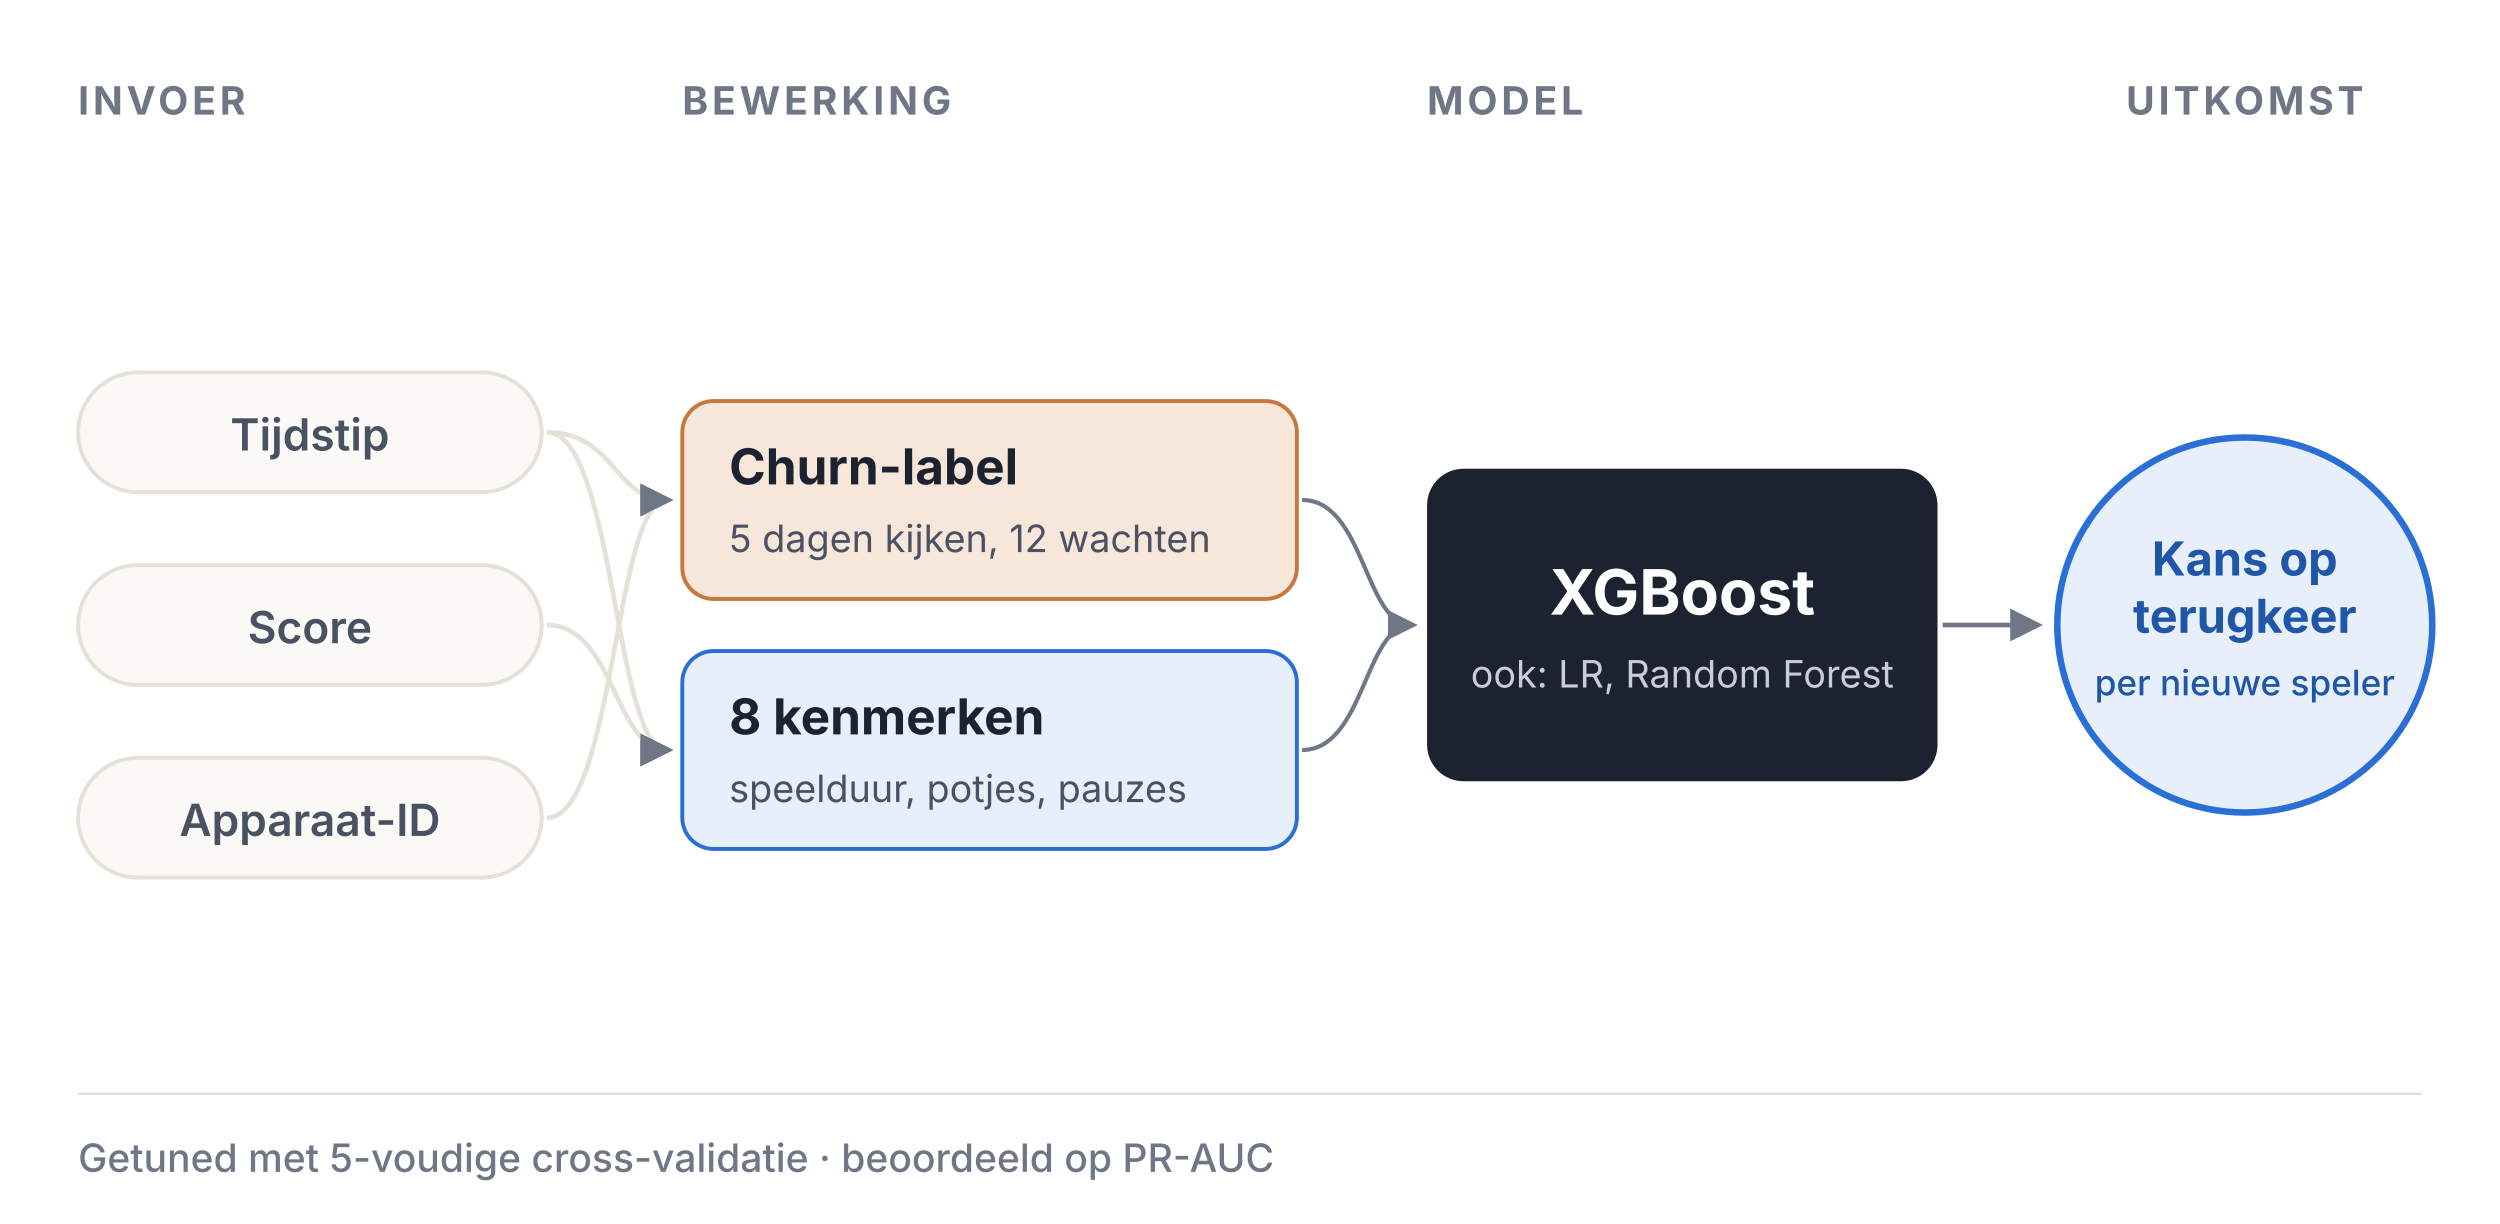
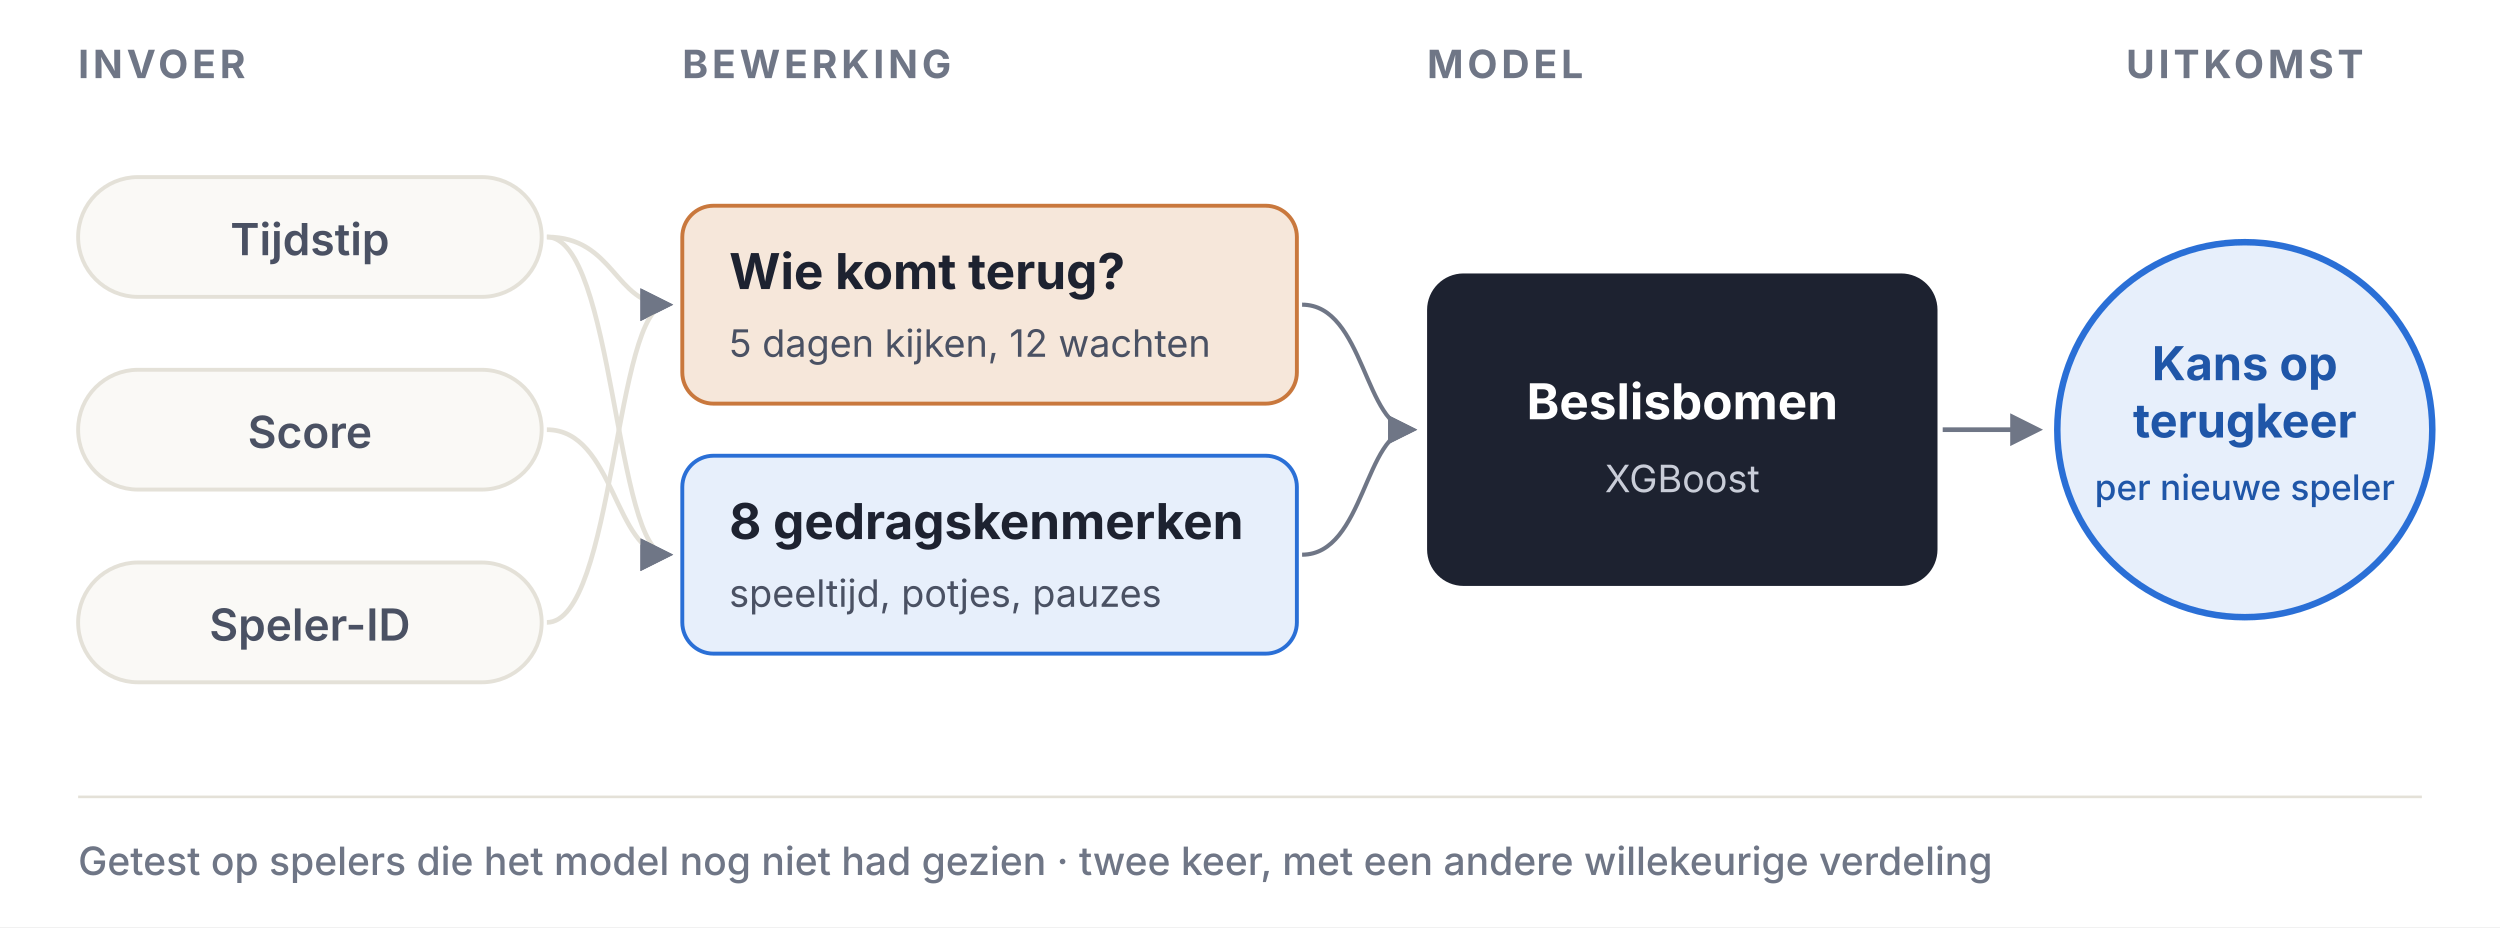
- <svg xmlns="http://www.w3.org/2000/svg" viewBox="0 0 960 470" width="960" height="470" font-family="Inter, 'Segoe UI', Helvetica, Arial, sans-serif">
-   <rect width="960" height="470" fill="#ffffff" />
+ <svg xmlns="http://www.w3.org/2000/svg" viewBox="0 75 960 356" width="960" height="356" font-family="Inter, 'Segoe UI', Helvetica, Arial, sans-serif">
+   <rect y="75" width="960" height="356" fill="#ffffff" />
  <defs>
    <marker id="a" viewBox="0 0 10 10" refX="8" refY="5" markerWidth="7" markerHeight="7" orient="auto">
      <path d="M0,0 L10,5 L0,10 z" fill="#6f7686" />
    </marker>
  </defs>
-   <text x="30" y="44" font-size="15" fill="#6f7686" font-weight="700" text-anchor="start" letter-spacing="1.5">INVOER</text>
-   <text x="262" y="44" font-size="15" fill="#6f7686" font-weight="700" text-anchor="start" letter-spacing="1.5">BEWERKING</text>
-   <text x="548" y="44" font-size="15" fill="#6f7686" font-weight="700" text-anchor="start" letter-spacing="1.5">MODEL</text>
-   <text x="862" y="44" font-size="15" fill="#6f7686" font-weight="700" text-anchor="middle" letter-spacing="1.5">UITKOMST</text>
+   <text x="30" y="105" font-size="15" fill="#6f7686" font-weight="700" text-anchor="start" letter-spacing="1.5">INVOER</text>
+   <text x="262" y="105" font-size="15" fill="#6f7686" font-weight="700" text-anchor="start" letter-spacing="1.5">BEWERKING</text>
+   <text x="548" y="105" font-size="15" fill="#6f7686" font-weight="700" text-anchor="start" letter-spacing="1.5">MODEL</text>
+   <text x="862" y="105" font-size="15" fill="#6f7686" font-weight="700" text-anchor="middle" letter-spacing="1.5">UITKOMST</text>
  <rect x="30" y="143.0" width="178" height="46" rx="23.0" fill="#faf9f6" stroke="#e4e1d8" stroke-width="1.5" />
  <text x="119.0" y="173.0" font-size="17" fill="#4a5163" font-weight="600" text-anchor="middle">Tijdstip</text>
  <rect x="30" y="217.0" width="178" height="46" rx="23.0" fill="#faf9f6" stroke="#e4e1d8" stroke-width="1.5" />
  <text x="119.0" y="247.0" font-size="17" fill="#4a5163" font-weight="600" text-anchor="middle">Score</text>
  <rect x="30" y="291.0" width="178" height="46" rx="23.0" fill="#faf9f6" stroke="#e4e1d8" stroke-width="1.5" />
-   <text x="119.0" y="321.0" font-size="17" fill="#4a5163" font-weight="600" text-anchor="middle">Apparaat-ID</text>
+   <text x="119.0" y="321.0" font-size="17" fill="#4a5163" font-weight="600" text-anchor="middle">Speler-ID</text>
  <rect x="262" y="154.0" width="236" height="76" rx="12" fill="#f6e7da" stroke="#c9783d" stroke-width="1.5" />
-   <text x="280" y="186.0" font-size="19" fill="#1d2230" font-weight="700" text-anchor="start">Churn-label</text>
+   <text x="280" y="186.0" font-size="19" fill="#1d2230" font-weight="700" text-anchor="start">Wie komt terug?</text>
  <text x="280" y="212.0" font-size="14.5" fill="#4a5163" font-weight="400" text-anchor="start">5 dagen kijken, 12 wachten</text>
  <rect x="262" y="250.0" width="236" height="76" rx="12" fill="#e7effb" stroke="#2a6fd6" stroke-width="1.5" />
-   <text x="280" y="282.0" font-size="19" fill="#1d2230" font-weight="700" text-anchor="start">8 kenmerken</text>
-   <text x="280" y="308.0" font-size="14.5" fill="#4a5163" font-weight="400" text-anchor="start">speelduur, potjes, pauzes</text>
+   <text x="280" y="282.0" font-size="19" fill="#1d2230" font-weight="700" text-anchor="start">8 gedragskenmerken</text>
+   <text x="280" y="308.0" font-size="14.5" fill="#4a5163" font-weight="400" text-anchor="start">speeltijd, potjes, pauzes</text>
  <path d="M210,166.0 C236.0,166.0 236.0,192.0 256,192.0" fill="none" stroke="#e4e1d8" stroke-width="1.8" marker-end="url(#a)" />
  <path d="M210,314.0 C236.0,314.0 236.0,192.0 256,192.0" fill="none" stroke="#e4e1d8" stroke-width="1.8" marker-end="url(#a)" />
  <path d="M210,166.0 C236.0,166.0 236.0,288.0 256,288.0" fill="none" stroke="#e4e1d8" stroke-width="1.8" marker-end="url(#a)" />
  <path d="M210,240.0 C236.0,240.0 236.0,288.0 256,288.0" fill="none" stroke="#e4e1d8" stroke-width="1.8" marker-end="url(#a)" />
  <path d="M500,192.0 C524.0,192.0 524.0,240 542,240" fill="none" stroke="#6f7686" stroke-width="1.6" marker-end="url(#a)" />
  <path d="M500,288.0 C524.0,288.0 524.0,240 542,240" fill="none" stroke="#6f7686" stroke-width="1.6" marker-end="url(#a)" />
  <rect x="548" y="180.0" width="196" height="120" rx="14" fill="#1d2230" />
-   <text x="646.0" y="236" font-size="24" fill="#ffffff" font-weight="700" text-anchor="middle">XGBoost</text>
-   <text x="646.0" y="264" font-size="14.5" fill="#c9cdd8" font-weight="400" text-anchor="middle">ook: LR, Random Forest</text>
+   <text x="646.0" y="236" font-size="19" fill="#ffffff" font-weight="700" text-anchor="middle">Beslisbomen</text>
+   <text x="646.0" y="264" font-size="14.5" fill="#c9cdd8" font-weight="400" text-anchor="middle">XGBoost</text>
  <line x1="746" y1="240" x2="782" y2="240" stroke="#6f7686" stroke-width="1.8" marker-end="url(#a)" />
  <circle cx="862" cy="240" r="72" fill="#e7effb" stroke="#2a6fd6" stroke-width="2.5" />
  <text x="862" y="221" font-size="18" fill="#1f56a8" font-weight="700" text-anchor="middle">Kans op</text>
  <text x="862" y="243" font-size="18" fill="#1f56a8" font-weight="700" text-anchor="middle">terugkeer</text>
  <text x="862" y="267" font-size="13.5" fill="#1f56a8" font-weight="500" text-anchor="middle">per nieuwe speler</text>
-   <line x1="30" y1="420" x2="930" y2="420" stroke="#e4e1d8" />
-   <text x="30" y="450" font-size="15" fill="#6f7686" font-weight="500" text-anchor="start">Getuned met 5-voudige cross-validatie · beoordeeld op PR-AUC</text>
+   <line x1="30" y1="381" x2="930" y2="381" stroke="#e4e1d8" />
+   <text x="30" y="411" font-size="15" fill="#6f7686" font-weight="500" text-anchor="start">Getest op spelers die het model nog niet had gezien · twee keer, met een andere willekeurige verdeling</text>
</svg>
